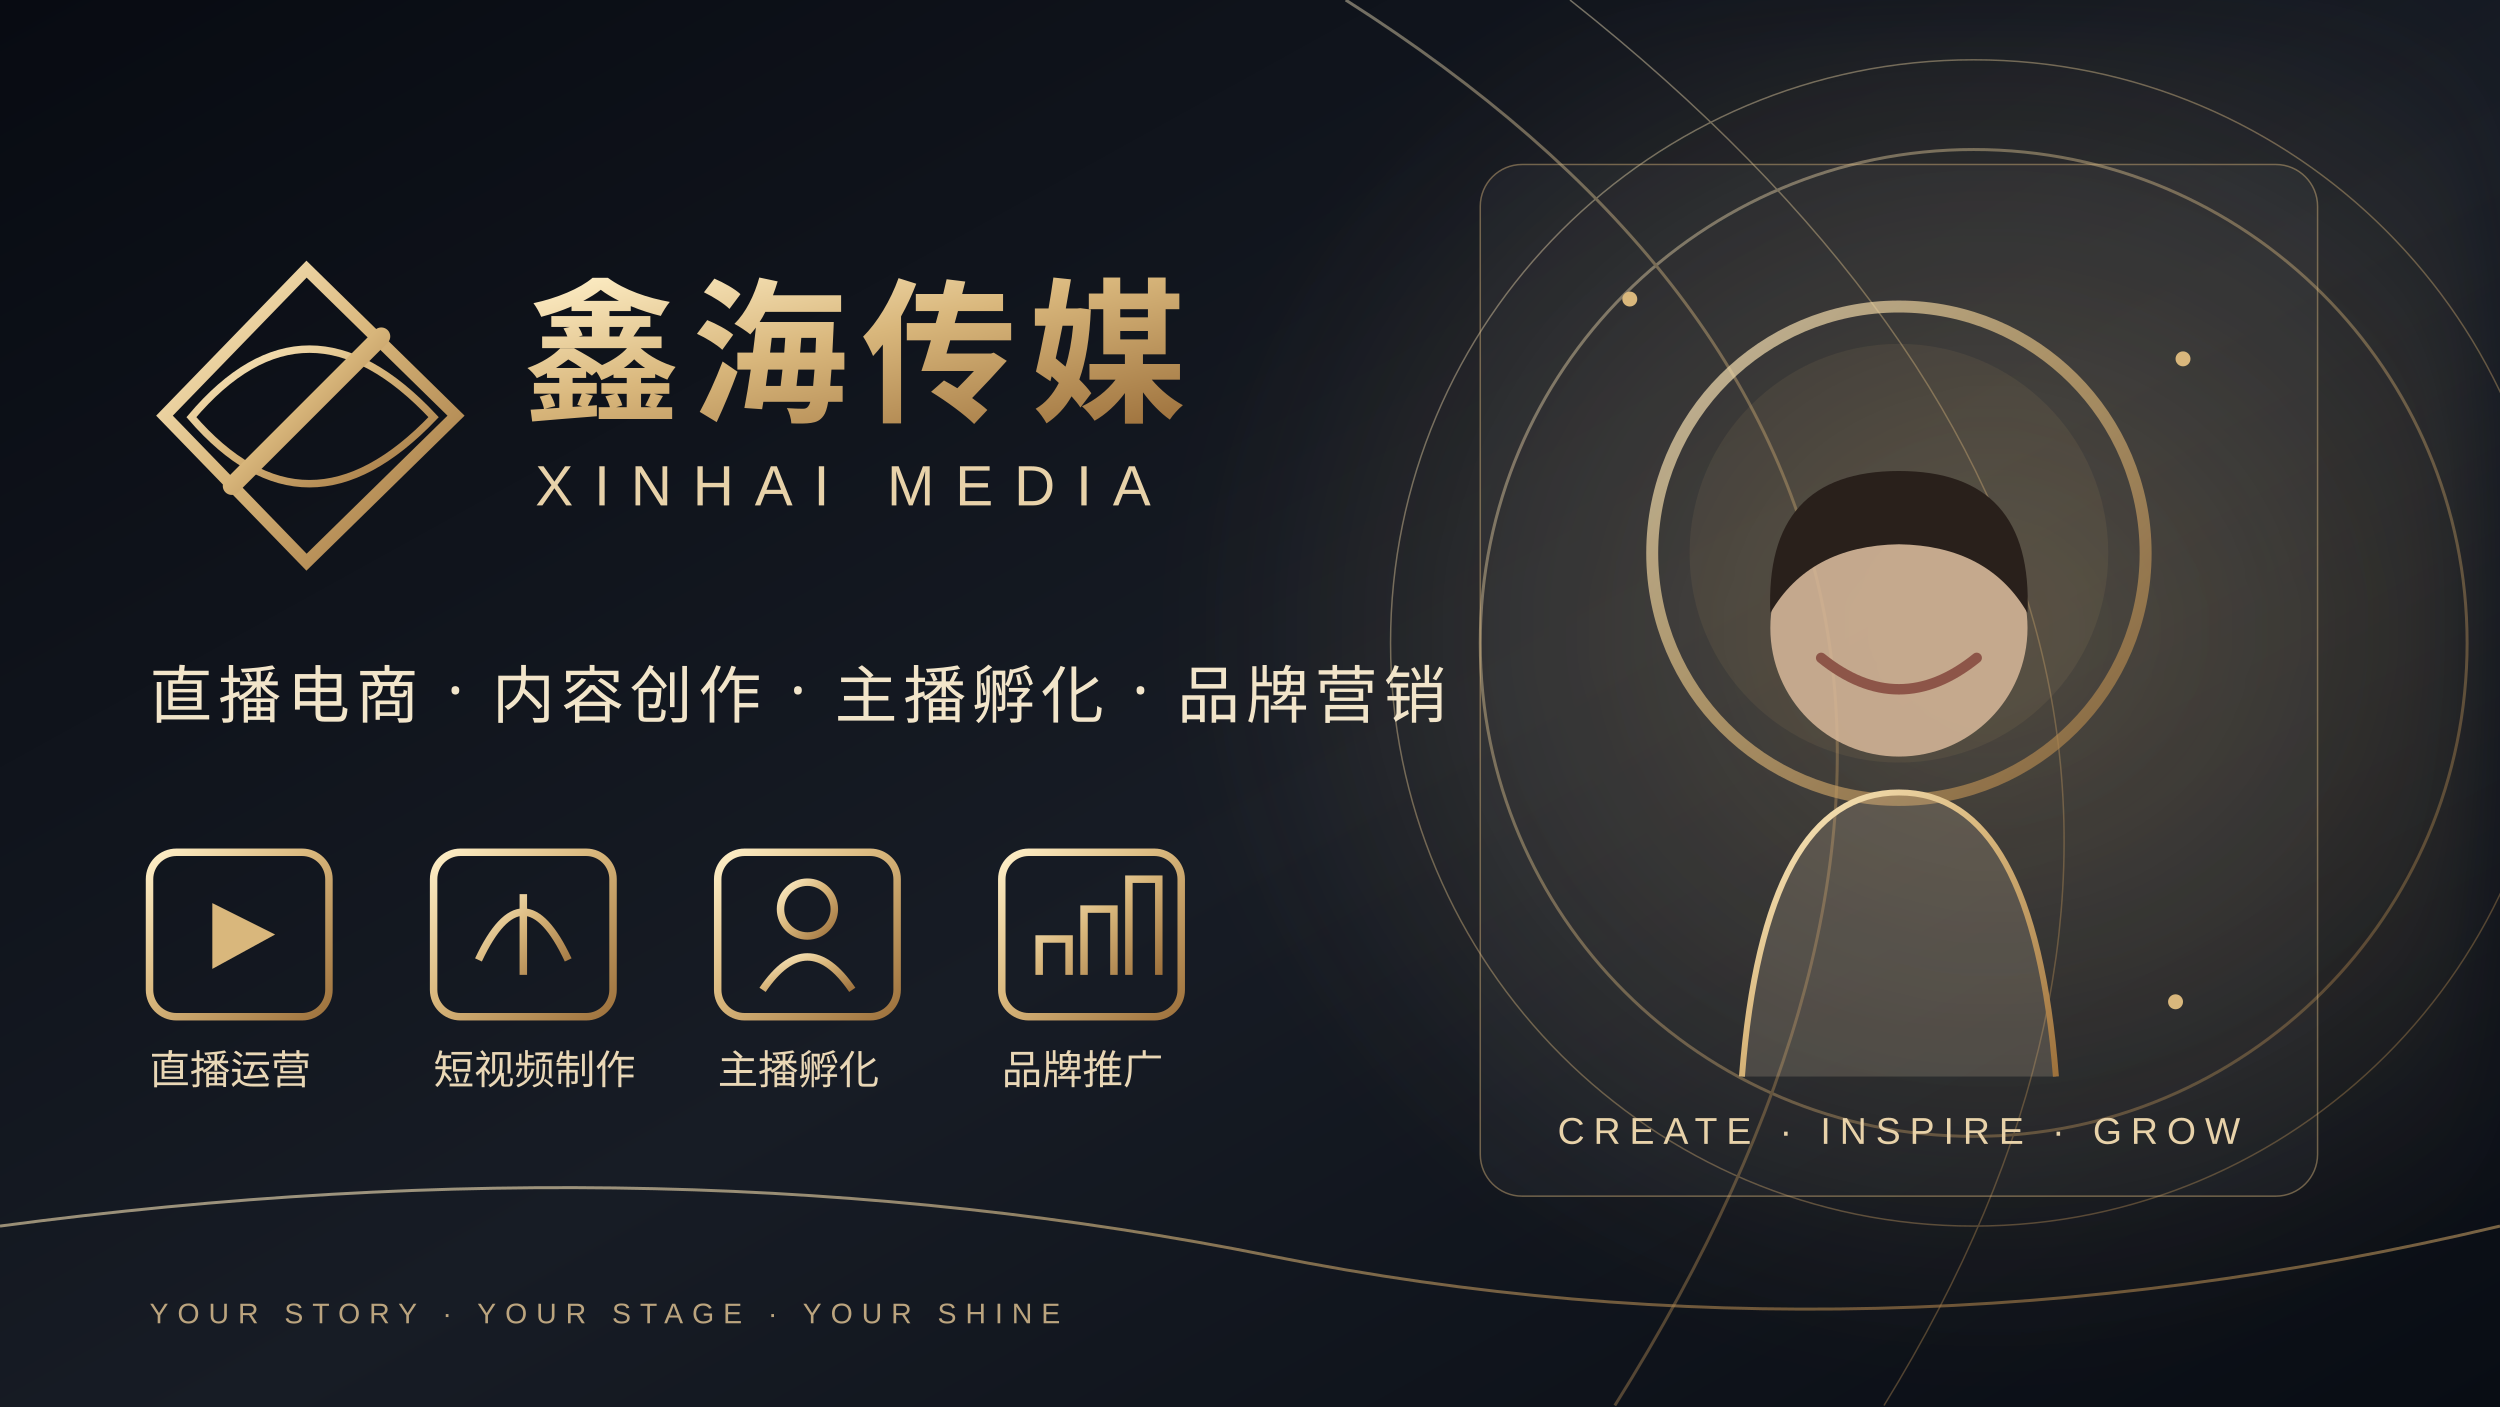
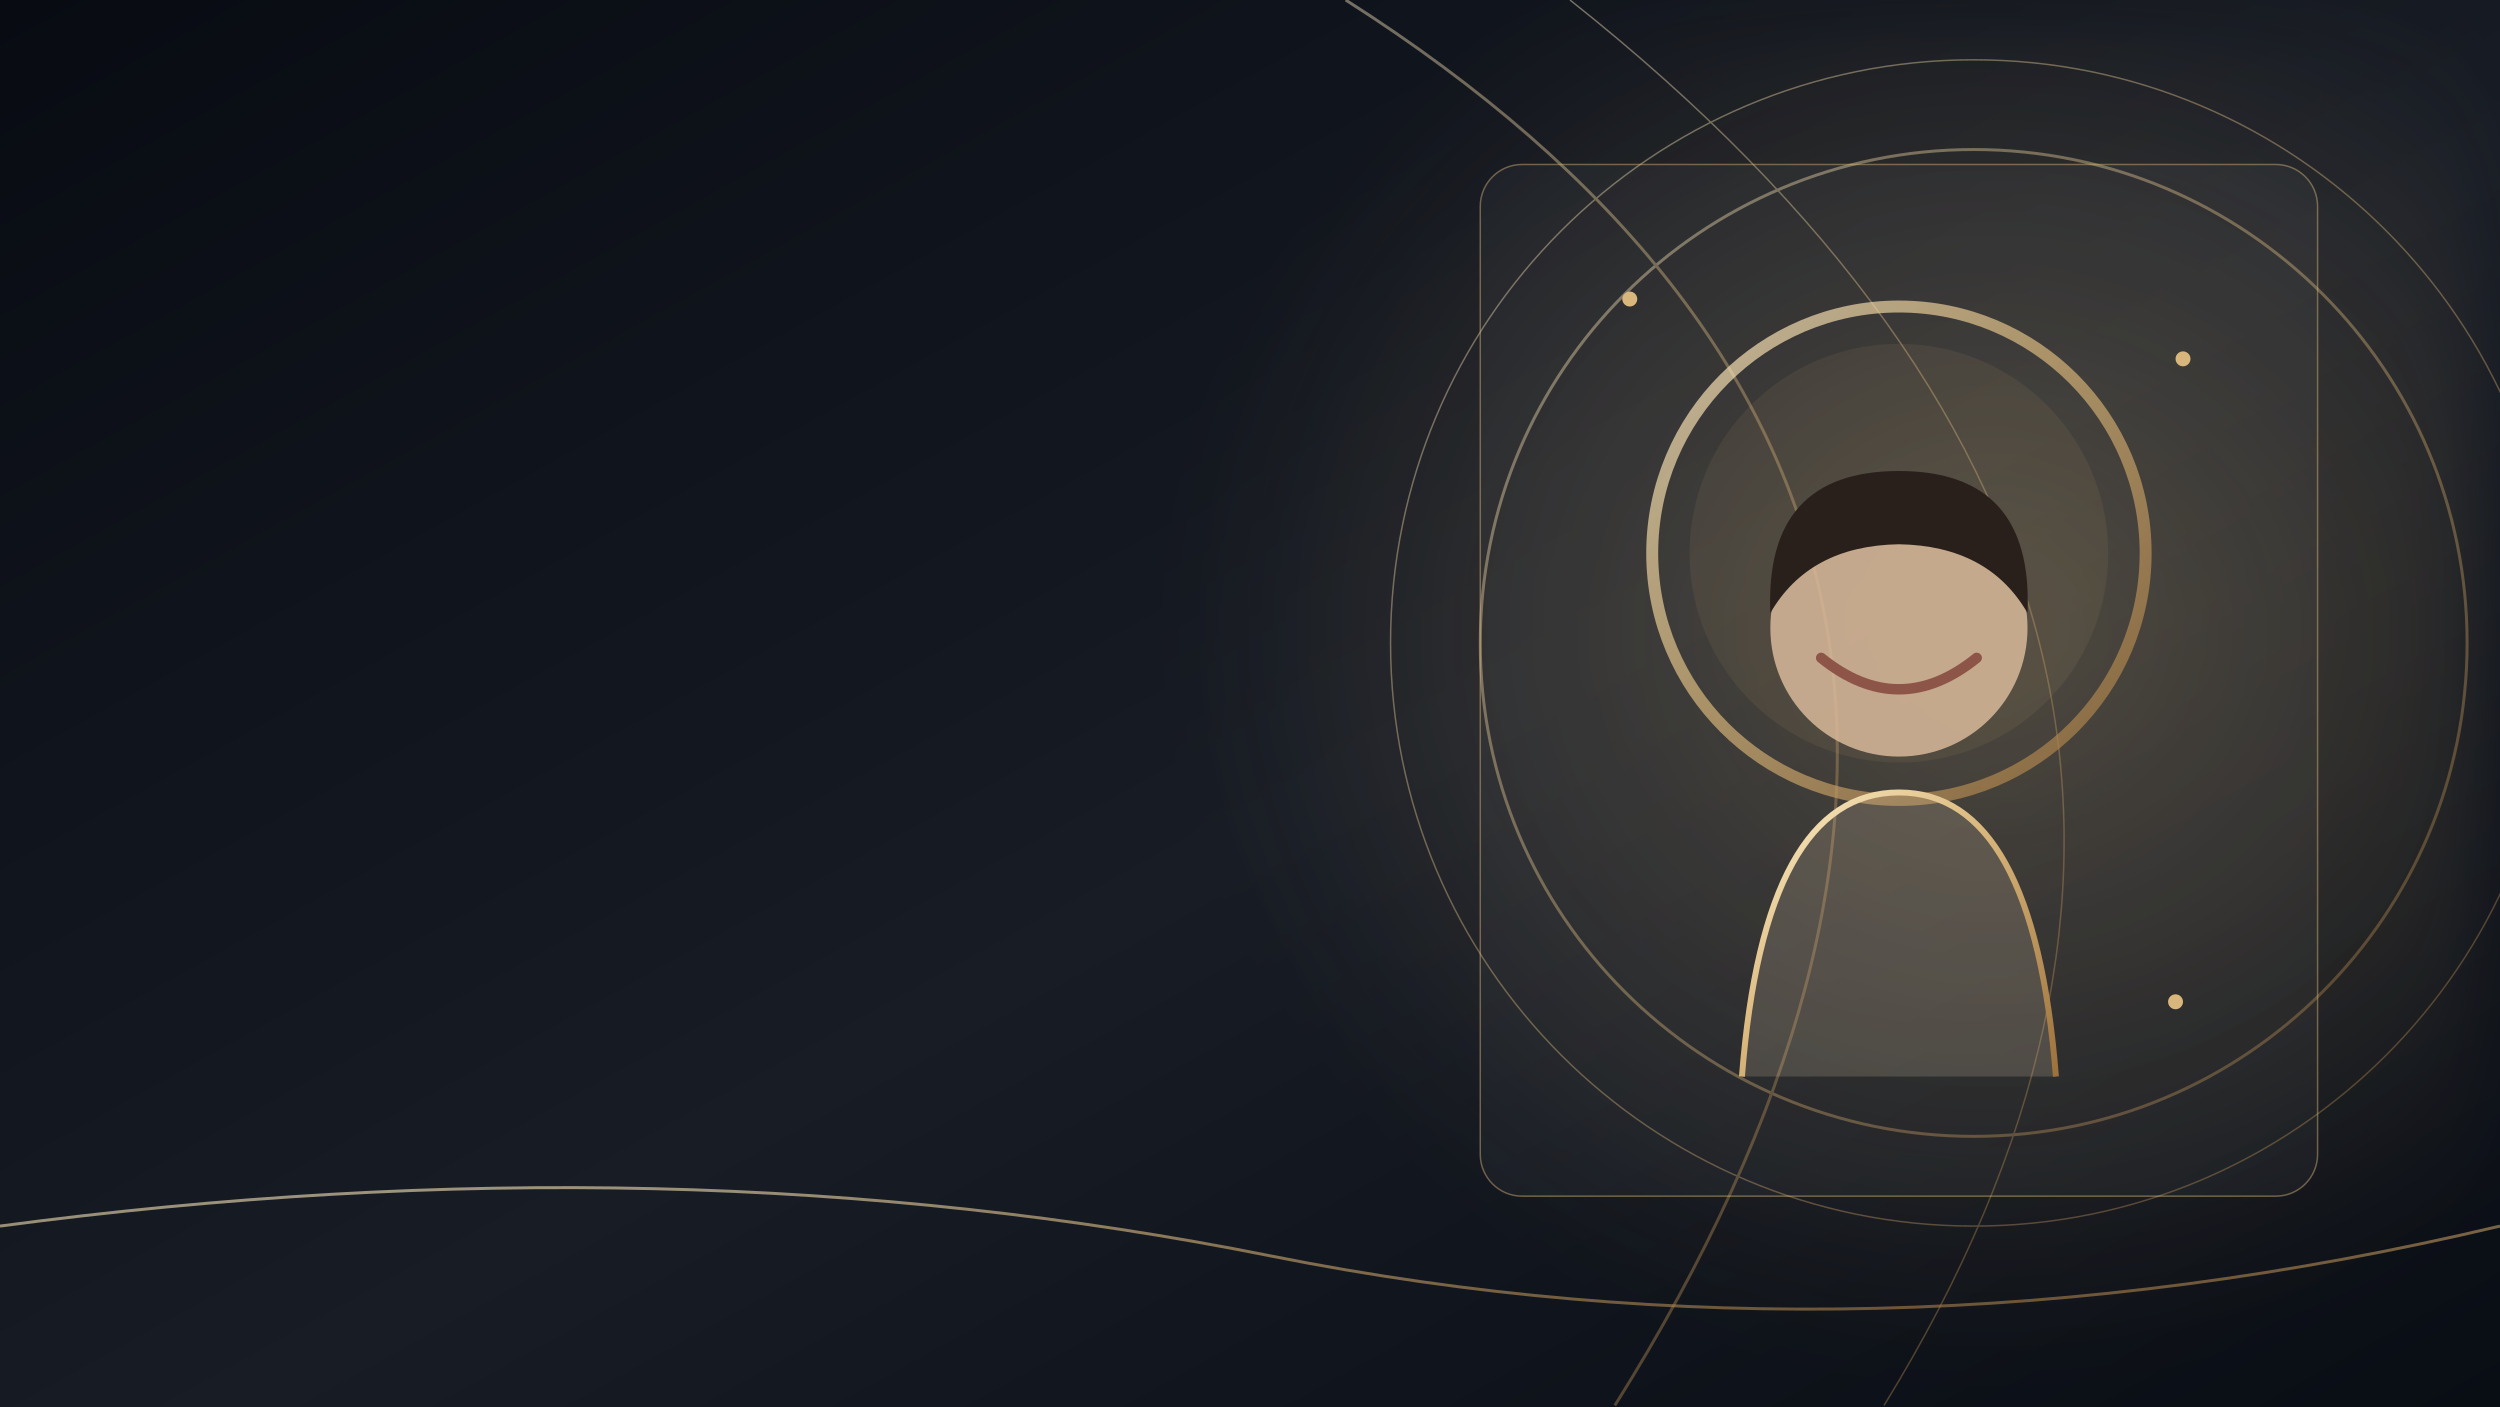
<svg xmlns="http://www.w3.org/2000/svg" width="1672" height="941" viewBox="0 0 1672 941">
  <defs>
    <linearGradient id="bg" x1="0" y1="0" x2="1" y2="1">
      <stop stop-color="#080b12" />
      <stop offset=".55" stop-color="#171c25" />
      <stop offset="1" stop-color="#090d14" />
    </linearGradient>
    <linearGradient id="gold" x1="0" y1="0" x2="1" y2="1">
      <stop stop-color="#fff0c9" />
      <stop offset=".45" stop-color="#d9b77c" />
      <stop offset="1" stop-color="#9d713c" />
    </linearGradient>
    <radialGradient id="glow">
      <stop stop-color="#d9b77c" stop-opacity=".28" />
      <stop offset="1" stop-color="#d9b77c" stop-opacity="0" />
    </radialGradient>
    <filter id="blur">
      <feGaussianBlur stdDeviation="35" />
    </filter>
  </defs>
  <rect width="1672" height="941" fill="url(#bg)" />
  <ellipse cx="1330" cy="420" rx="530" ry="490" fill="url(#glow)" filter="url(#blur)" />
  <g fill="none" stroke="url(#gold)" opacity=".42">
    <circle cx="1320" cy="430" r="330" stroke-width="2" />
    <circle cx="1320" cy="430" r="390" stroke-width="1" />
    <path d="M900 0 Q1450 350 1080 940" stroke-width="2" />
    <path d="M1050 0 Q1580 420 1260 940" stroke-width="1" />
  </g>
-   <g transform="translate(100 180)">
-     <path d="M10 98 L105 0 L205 98 L105 196 Z" fill="none" stroke="url(#gold)" stroke-width="8" />
-     <path d="M28 99 Q105 8 190 99 Q105 188 28 99Z" fill="none" stroke="url(#gold)" stroke-width="5" />
-     <path d="M55 145 L155 45" stroke="url(#gold)" stroke-width="12" stroke-linecap="round" />
-     <text x="250" y="94" fill="url(#gold)" font-size="104" font-weight="700" font-family="PingFang SC,Microsoft YaHei,sans-serif" letter-spacing="9">鑫海传媒</text>
-     <text x="258" y="158" fill="#e8d2a9" font-size="38" font-family="Arial,sans-serif" letter-spacing="14">XINHAI MEDIA</text>
-     <path d="M0 225 H700" stroke="url(#gold)" stroke-width="3" />
-     <text x="0" y="300" fill="#f2e5ca" font-size="42" font-family="PingFang SC,Microsoft YaHei,sans-serif" letter-spacing="4">直播电商 · 内容创作 · 主播孵化 · 品牌营销</text>
-     <g transform="translate(0 390)" fill="none" stroke="url(#gold)" stroke-width="5">
-       <rect x="0" y="0" width="120" height="110" rx="18" />
-       <path d="M42 34 L84 55 L42 78Z" fill="#d9b77c" stroke="none" />
-       <rect x="190" y="0" width="120" height="110" rx="18" />
-       <path d="M220 72 Q250 8 280 72 M250 28 V82" />
-       <rect x="380" y="0" width="120" height="110" rx="18" />
-       <circle cx="440" cy="38" r="18" />
-       <path d="M410 92 Q440 48 470 92" />
-       <rect x="570" y="0" width="120" height="110" rx="18" />
-       <path d="M595 82 V58 H615 V82 M625 82 V38 H645 V82 M655 82 V18 H675 V82" />
-     </g>
-     <g fill="#e9d7b6" font-size="27" font-family="PingFang SC,Microsoft YaHei,sans-serif">
-       <text x="0" y="545">直播运营</text>
-       <text x="190" y="545">短视频制作</text>
-       <text x="380" y="545">主播孵化</text>
-       <text x="570" y="545">品牌推广</text>
-     </g>
-   </g>
  <g transform="translate(990 110)">
    <rect x="0" y="0" width="560" height="690" rx="28" fill="#ffffff" fill-opacity=".035" stroke="#d9b77c" stroke-opacity=".45" />
    <circle cx="280" cy="260" r="165" fill="none" stroke="url(#gold)" stroke-width="8" opacity=".7" />
    <circle cx="280" cy="260" r="140" fill="#d9b77c" fill-opacity=".08" />
    <path d="M175 610 Q190 420 280 420 Q370 420 385 610" fill="#d7c5a5" fill-opacity=".2" stroke="url(#gold)" stroke-width="4" />
    <circle cx="280" cy="310" r="86" fill="#d8b99a" fill-opacity=".85" />
    <path d="M194 300 Q190 205 280 205 Q370 205 366 300 Q340 255 280 254 Q220 255 194 300Z" fill="#29201b" />
    <path d="M228 330 Q280 372 332 330" fill="none" stroke="#8d5548" stroke-width="7" stroke-linecap="round" />
    <g fill="#d9b77c">
      <circle cx="100" cy="90" r="5" />
      <circle cx="470" cy="130" r="5" />
      <circle cx="465" cy="560" r="5" />
    </g>
-     <text x="280" y="655" text-anchor="middle" fill="#e8d2a9" font-size="25" letter-spacing="6" font-family="Arial,sans-serif">CREATE · INSPIRE · GROW</text>
  </g>
  <path d="M0 820 Q450 760 850 840 T1672 820" fill="none" stroke="url(#gold)" stroke-width="2" opacity=".6" />
-   <text x="100" y="885" fill="#bba47e" font-size="19" letter-spacing="6" font-family="Arial,sans-serif">YOUR STORY · YOUR STAGE · YOUR SHINE</text>
</svg>
